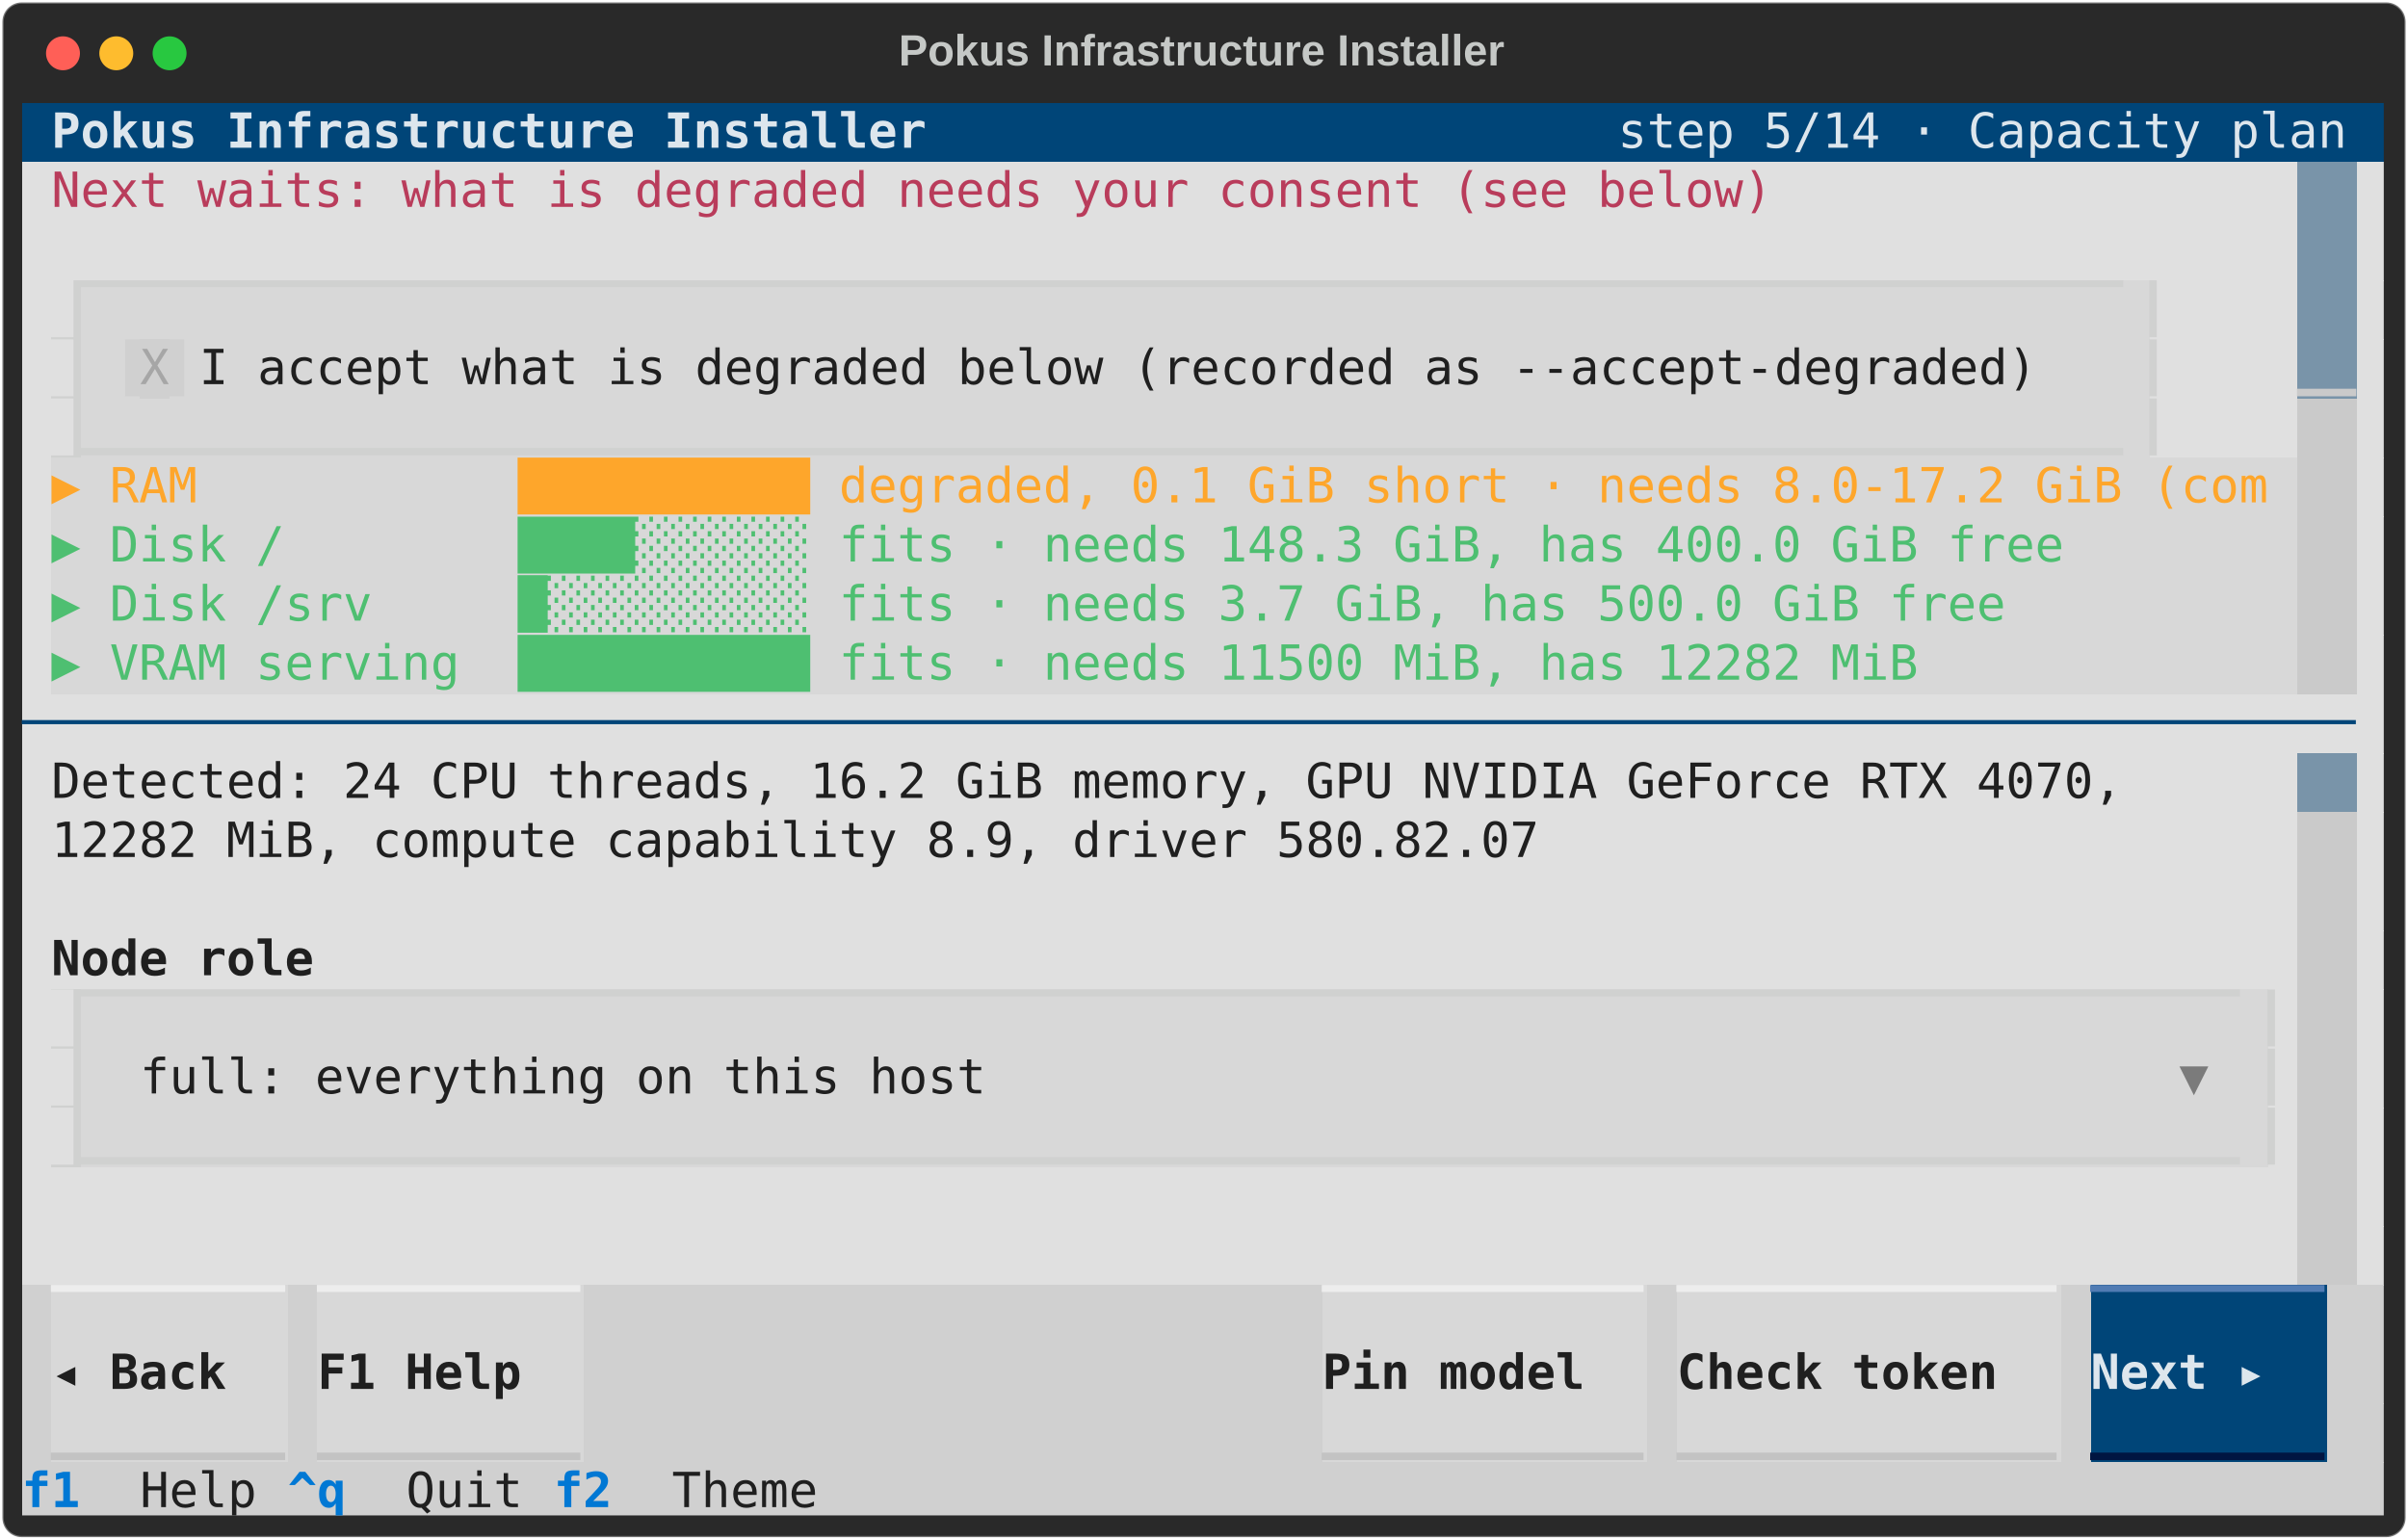
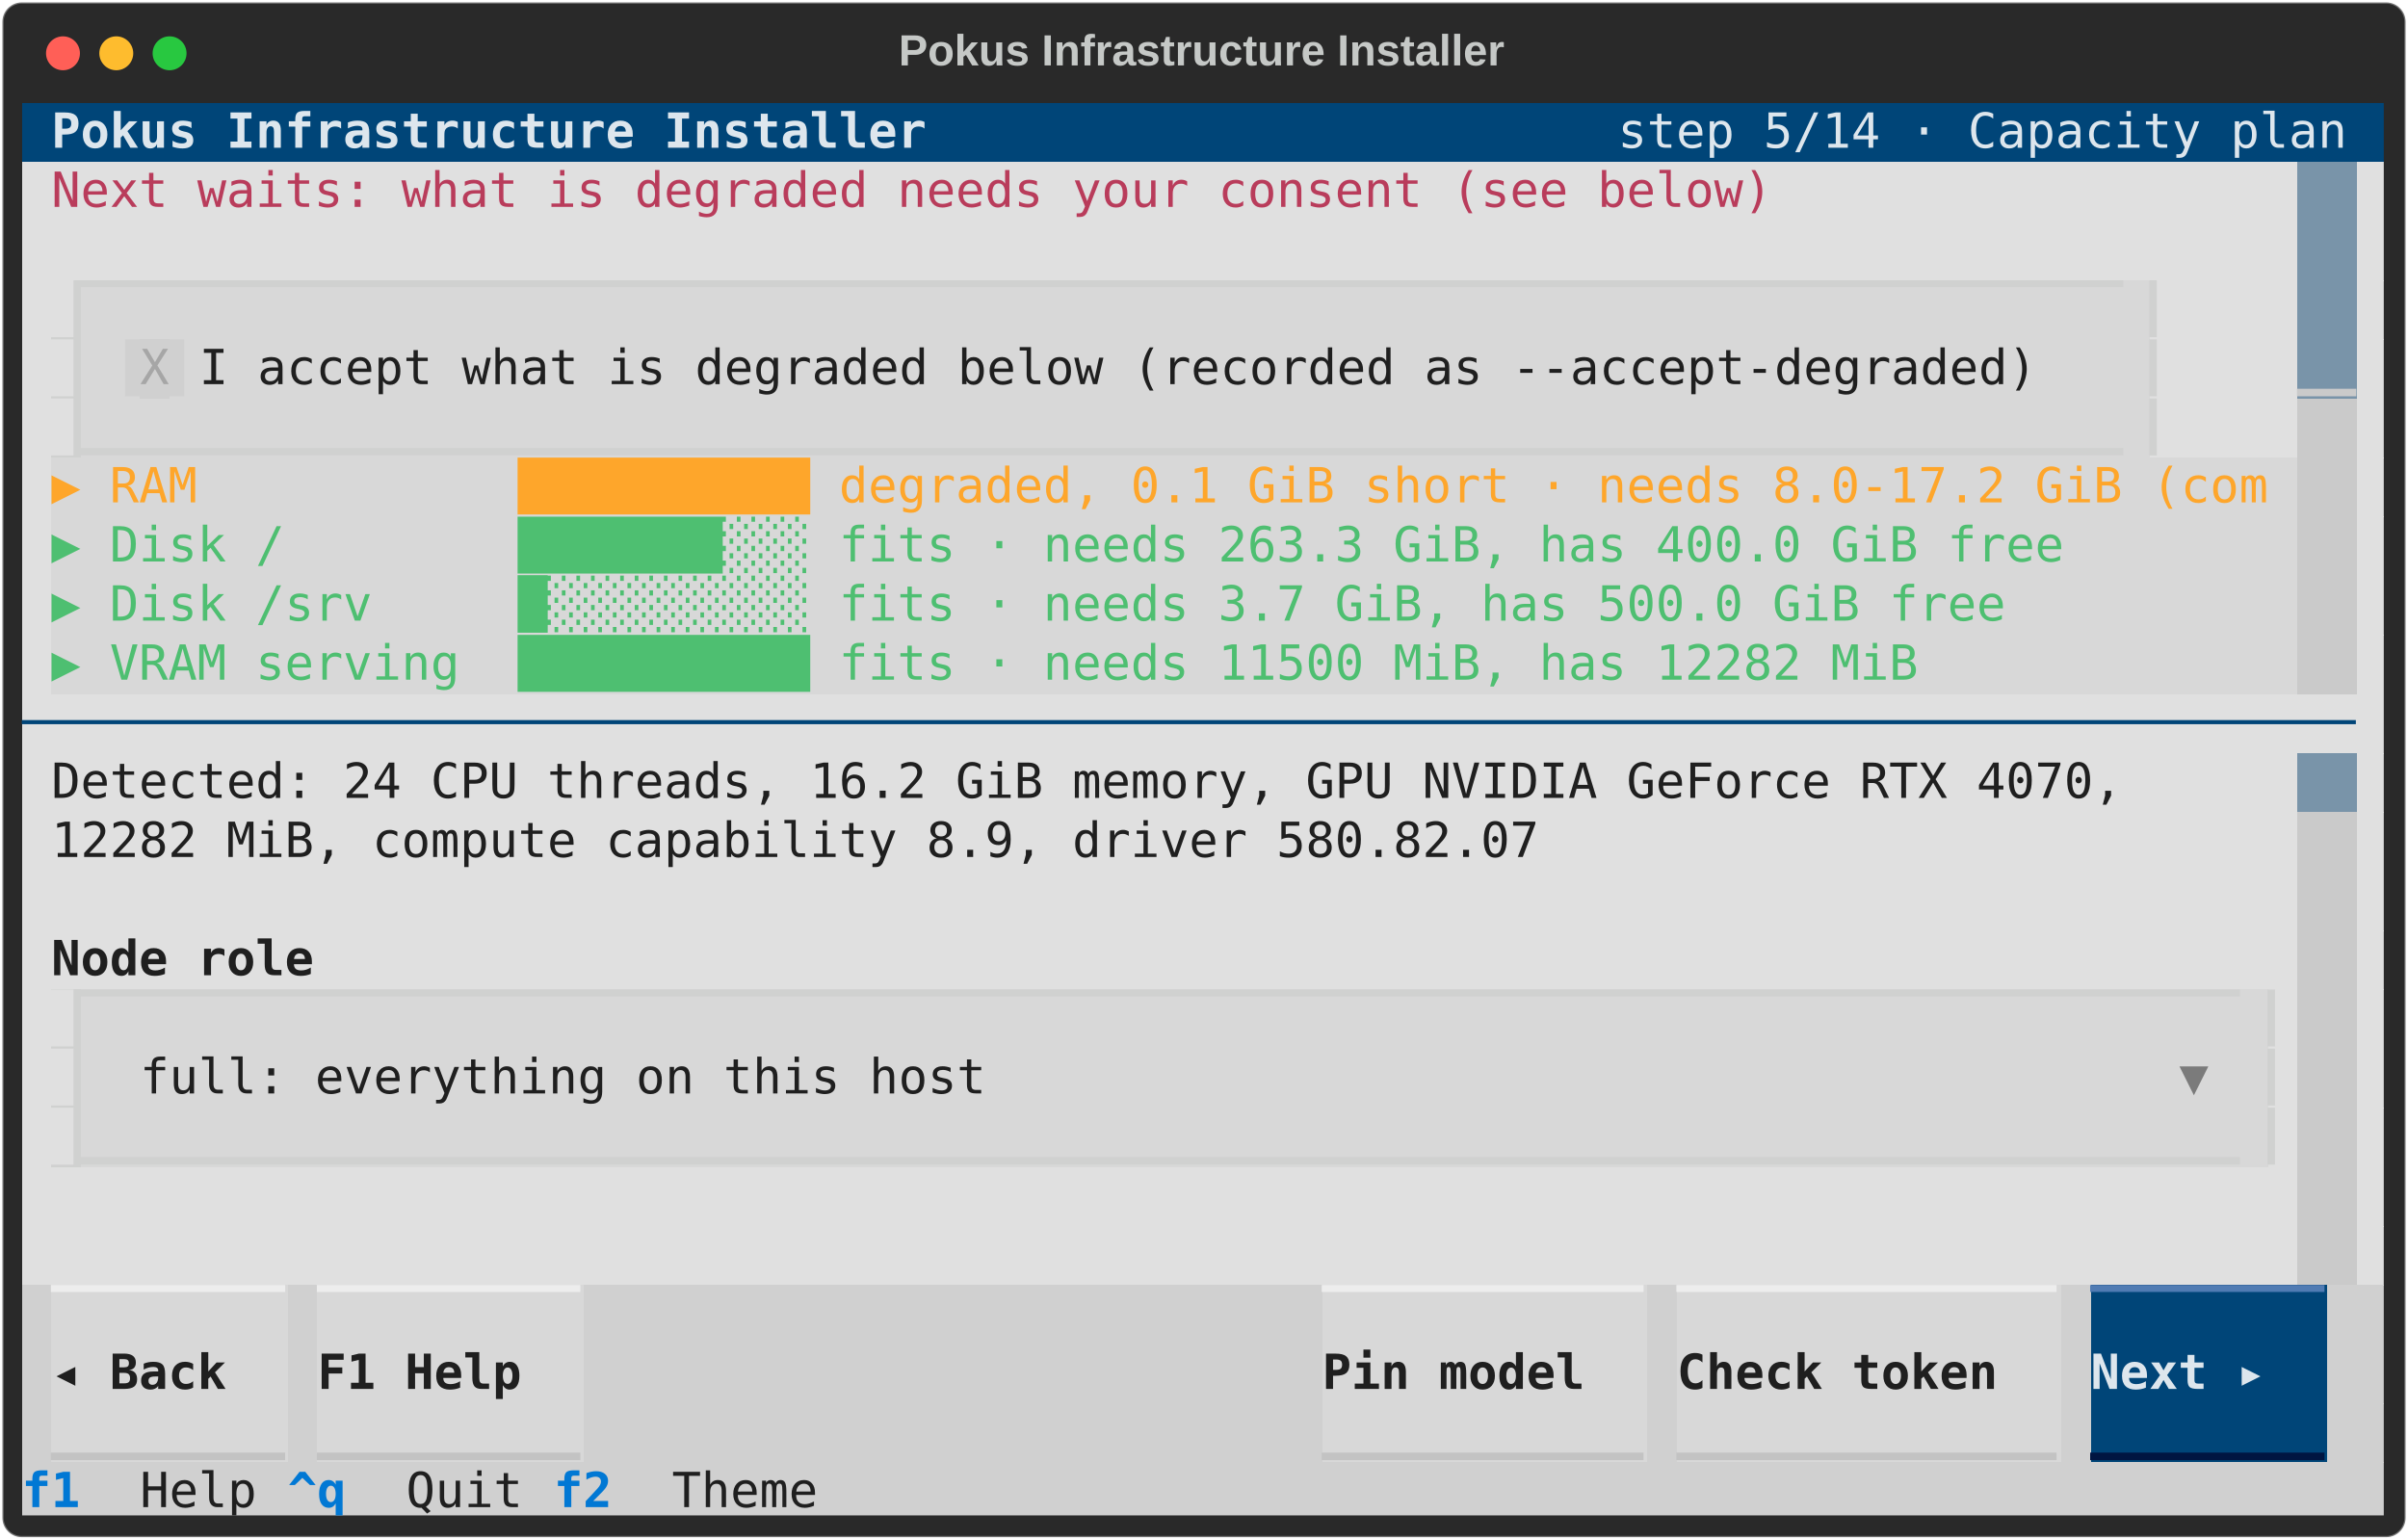
<svg xmlns="http://www.w3.org/2000/svg" class="rich-terminal" viewBox="0 0 994 635.6">
  <style>

    @font-face {
        font-family: "Fira Code";
        src: local("FiraCode-Regular"),
                url("https://cdnjs.cloudflare.com/ajax/libs/firacode/6.2.0/woff2/FiraCode-Regular.woff2") format("woff2"),
                url("https://cdnjs.cloudflare.com/ajax/libs/firacode/6.2.0/woff/FiraCode-Regular.woff") format("woff");
        font-style: normal;
        font-weight: 400;
    }
    @font-face {
        font-family: "Fira Code";
        src: local("FiraCode-Bold"),
                url("https://cdnjs.cloudflare.com/ajax/libs/firacode/6.2.0/woff2/FiraCode-Bold.woff2") format("woff2"),
                url("https://cdnjs.cloudflare.com/ajax/libs/firacode/6.2.0/woff/FiraCode-Bold.woff") format("woff");
        font-style: bold;
        font-weight: 700;
    }

    .terminal-matrix {
        font-family: Fira Code, monospace;
        font-size: 20px;
        line-height: 24.4px;
        font-variant-east-asian: full-width;
    }

    .terminal-title {
        font-size: 18px;
        font-weight: bold;
        font-family: arial;
    }

    .terminal-r1 { fill: #c5c8c6 }
.terminal-r2 { fill: #dde6ed;font-weight: bold }
.terminal-r3 { fill: #dde6ed }
.terminal-r4 { fill: #b93c5b }
.terminal-r5 { fill: #e0e0e0 }
.terminal-r6 { fill: #d0d1d0 }
.terminal-r7 { fill: #d0d0d0 }
.terminal-r8 { fill: #a6a6a6 }
.terminal-r9 { fill: #1f1f1f }
.terminal-r10 { fill: #cacaca }
.terminal-r11 { fill: #fea62b }
.terminal-r12 { fill: #4ebf71 }
.terminal-r13 { fill: #004578 }
.terminal-r14 { fill: #1f1f1f;font-weight: bold }
.terminal-r15 { fill: #7b7b7b }
.terminal-r16 { fill: #ededed }
.terminal-r17 { fill: #507bb3 }
.terminal-r18 { fill: #c3c3c3 }
.terminal-r19 { fill: #001541 }
.terminal-r20 { fill: #0178d4;font-weight: bold }
    </style>
  <defs>
    <clipPath id="terminal-clip-terminal">
      <rect x="0" y="0" width="975.0" height="584.6" />
    </clipPath>
    <clipPath id="terminal-line-0">
      <rect x="0" y="1.5" width="976" height="24.65" />
    </clipPath>
    <clipPath id="terminal-line-1">
      <rect x="0" y="25.9" width="976" height="24.65" />
    </clipPath>
    <clipPath id="terminal-line-2">
      <rect x="0" y="50.3" width="976" height="24.65" />
    </clipPath>
    <clipPath id="terminal-line-3">
      <rect x="0" y="74.7" width="976" height="24.65" />
    </clipPath>
    <clipPath id="terminal-line-4">
      <rect x="0" y="99.1" width="976" height="24.65" />
    </clipPath>
    <clipPath id="terminal-line-5">
      <rect x="0" y="123.5" width="976" height="24.65" />
    </clipPath>
    <clipPath id="terminal-line-6">
      <rect x="0" y="147.9" width="976" height="24.65" />
    </clipPath>
    <clipPath id="terminal-line-7">
      <rect x="0" y="172.3" width="976" height="24.65" />
    </clipPath>
    <clipPath id="terminal-line-8">
      <rect x="0" y="196.7" width="976" height="24.65" />
    </clipPath>
    <clipPath id="terminal-line-9">
      <rect x="0" y="221.1" width="976" height="24.65" />
    </clipPath>
    <clipPath id="terminal-line-10">
      <rect x="0" y="245.5" width="976" height="24.65" />
    </clipPath>
    <clipPath id="terminal-line-11">
      <rect x="0" y="269.9" width="976" height="24.65" />
    </clipPath>
    <clipPath id="terminal-line-12">
      <rect x="0" y="294.3" width="976" height="24.65" />
    </clipPath>
    <clipPath id="terminal-line-13">
      <rect x="0" y="318.7" width="976" height="24.65" />
    </clipPath>
    <clipPath id="terminal-line-14">
      <rect x="0" y="343.1" width="976" height="24.65" />
    </clipPath>
    <clipPath id="terminal-line-15">
      <rect x="0" y="367.5" width="976" height="24.65" />
    </clipPath>
    <clipPath id="terminal-line-16">
      <rect x="0" y="391.9" width="976" height="24.65" />
    </clipPath>
    <clipPath id="terminal-line-17">
      <rect x="0" y="416.3" width="976" height="24.65" />
    </clipPath>
    <clipPath id="terminal-line-18">
      <rect x="0" y="440.7" width="976" height="24.65" />
    </clipPath>
    <clipPath id="terminal-line-19">
      <rect x="0" y="465.1" width="976" height="24.65" />
    </clipPath>
    <clipPath id="terminal-line-20">
      <rect x="0" y="489.5" width="976" height="24.65" />
    </clipPath>
    <clipPath id="terminal-line-21">
      <rect x="0" y="513.9" width="976" height="24.65" />
    </clipPath>
    <clipPath id="terminal-line-22">
      <rect x="0" y="538.3" width="976" height="24.65" />
    </clipPath>
  </defs>
  <rect fill="#292929" stroke="rgba(255,255,255,0.35)" stroke-width="1" x="1" y="1" width="992" height="633.6" rx="8" />
  <text class="terminal-title" fill="#c5c8c6" text-anchor="middle" x="496" y="27">Pokus Infrastructure Installer</text>
  <g transform="translate(26,22)">
    <circle cx="0" cy="0" r="7" fill="#ff5f57" />
    <circle cx="22" cy="0" r="7" fill="#febc2e" />
    <circle cx="44" cy="0" r="7" fill="#28c840" />
  </g>
  <g transform="translate(9, 41)" clip-path="url(#terminal-clip-terminal)">
    <rect fill="#004578" x="0" y="1.5" width="12.2" height="24.65" shape-rendering="crispEdges" />
    <rect fill="#004578" x="12.2" y="1.5" width="366" height="24.65" shape-rendering="crispEdges" />
    <rect fill="#004578" x="378.2" y="1.5" width="280.6" height="24.65" shape-rendering="crispEdges" />
    <rect fill="#004578" x="658.8" y="1.5" width="305" height="24.65" shape-rendering="crispEdges" />
    <rect fill="#004578" x="963.8" y="1.5" width="12.2" height="24.65" shape-rendering="crispEdges" />
    <rect fill="#e0e0e0" x="0" y="25.9" width="12.2" height="24.65" shape-rendering="crispEdges" />
    <rect fill="#e0e0e0" x="12.2" y="25.9" width="719.8" height="24.65" shape-rendering="crispEdges" />
    <rect fill="#e0e0e0" x="732" y="25.9" width="207.4" height="24.65" shape-rendering="crispEdges" />
    <rect fill="#7994a9" x="939.4" y="25.9" width="24.4" height="24.65" shape-rendering="crispEdges" />
    <rect fill="#e0e0e0" x="963.8" y="25.9" width="12.2" height="24.65" shape-rendering="crispEdges" />
    <rect fill="#e0e0e0" x="0" y="50.3" width="939.4" height="24.65" shape-rendering="crispEdges" />
    <rect fill="#7994a9" x="939.4" y="50.3" width="24.4" height="24.65" shape-rendering="crispEdges" />
    <rect fill="#e0e0e0" x="963.8" y="50.3" width="12.2" height="24.65" shape-rendering="crispEdges" />
    <rect fill="#e0e0e0" x="0" y="74.7" width="12.2" height="24.65" shape-rendering="crispEdges" />
    <rect fill="#d0d1d0" x="12.2" y="74.7" width="12.2" height="24.65" shape-rendering="crispEdges" />
    <rect fill="#d8d8d8" x="24.4" y="74.7" width="854" height="24.65" shape-rendering="crispEdges" />
    <rect fill="#e0e0e0" x="878.4" y="74.7" width="12.2" height="24.65" shape-rendering="crispEdges" />
    <rect fill="#e0e0e0" x="890.6" y="74.7" width="48.8" height="24.65" shape-rendering="crispEdges" />
    <rect fill="#7994a9" x="939.4" y="74.7" width="24.4" height="24.65" shape-rendering="crispEdges" />
    <rect fill="#e0e0e0" x="963.8" y="74.7" width="12.2" height="24.65" shape-rendering="crispEdges" />
    <rect fill="#e0e0e0" x="0" y="99.1" width="12.2" height="24.65" shape-rendering="crispEdges" />
    <rect fill="#d0d1d0" x="12.2" y="99.1" width="12.2" height="24.65" shape-rendering="crispEdges" />
    <rect fill="#d8d8d8" x="24.4" y="99.1" width="12.2" height="24.65" shape-rendering="crispEdges" />
    <rect fill="#d8d8d8" x="36.6" y="99.1" width="12.2" height="24.65" shape-rendering="crispEdges" />
    <rect fill="#d0d0d0" x="48.8" y="99.1" width="12.2" height="24.65" shape-rendering="crispEdges" />
    <rect fill="#d8d8d8" x="61" y="99.1" width="12.2" height="24.65" shape-rendering="crispEdges" />
    <rect fill="#d8d8d8" x="73.2" y="99.1" width="793" height="24.65" shape-rendering="crispEdges" />
    <rect fill="#d8d8d8" x="866.2" y="99.1" width="12.2" height="24.65" shape-rendering="crispEdges" />
    <rect fill="#e0e0e0" x="878.4" y="99.1" width="12.2" height="24.65" shape-rendering="crispEdges" />
    <rect fill="#e0e0e0" x="890.6" y="99.1" width="48.8" height="24.65" shape-rendering="crispEdges" />
    <rect fill="#7994a9" x="939.4" y="99.1" width="24.4" height="24.65" shape-rendering="crispEdges" />
    <rect fill="#e0e0e0" x="963.8" y="99.1" width="12.2" height="24.65" shape-rendering="crispEdges" />
    <rect fill="#e0e0e0" x="0" y="123.5" width="12.2" height="24.65" shape-rendering="crispEdges" />
    <rect fill="#d0d1d0" x="12.2" y="123.5" width="12.2" height="24.65" shape-rendering="crispEdges" />
    <rect fill="#d8d8d8" x="24.4" y="123.5" width="854" height="24.65" shape-rendering="crispEdges" />
    <rect fill="#e0e0e0" x="878.4" y="123.5" width="12.2" height="24.65" shape-rendering="crispEdges" />
    <rect fill="#e0e0e0" x="890.6" y="123.5" width="48.8" height="24.65" shape-rendering="crispEdges" />
    <rect fill="#cacaca" x="939.4" y="123.5" width="24.4" height="24.65" shape-rendering="crispEdges" />
    <rect fill="#e0e0e0" x="963.8" y="123.5" width="12.2" height="24.65" shape-rendering="crispEdges" />
    <rect fill="#e0e0e0" x="0" y="147.9" width="12.2" height="24.65" shape-rendering="crispEdges" />
    <rect fill="#d8d8d8" x="12.2" y="147.9" width="927.2" height="24.65" shape-rendering="crispEdges" />
    <rect fill="#cacaca" x="939.4" y="147.9" width="24.4" height="24.65" shape-rendering="crispEdges" />
    <rect fill="#e0e0e0" x="963.8" y="147.9" width="12.2" height="24.65" shape-rendering="crispEdges" />
    <rect fill="#e0e0e0" x="0" y="172.3" width="12.2" height="24.65" shape-rendering="crispEdges" />
    <rect fill="#d8d8d8" x="12.2" y="172.3" width="841.8" height="24.65" shape-rendering="crispEdges" />
    <rect fill="#d8d8d8" x="854" y="172.3" width="85.4" height="24.65" shape-rendering="crispEdges" />
    <rect fill="#cacaca" x="939.4" y="172.3" width="24.4" height="24.65" shape-rendering="crispEdges" />
    <rect fill="#e0e0e0" x="963.8" y="172.3" width="12.2" height="24.65" shape-rendering="crispEdges" />
    <rect fill="#e0e0e0" x="0" y="196.7" width="12.2" height="24.65" shape-rendering="crispEdges" />
    <rect fill="#d8d8d8" x="12.2" y="196.7" width="817.4" height="24.65" shape-rendering="crispEdges" />
    <rect fill="#d8d8d8" x="829.6" y="196.7" width="109.8" height="24.65" shape-rendering="crispEdges" />
    <rect fill="#cacaca" x="939.4" y="196.7" width="24.4" height="24.65" shape-rendering="crispEdges" />
    <rect fill="#e0e0e0" x="963.8" y="196.7" width="12.2" height="24.65" shape-rendering="crispEdges" />
    <rect fill="#e0e0e0" x="0" y="221.1" width="12.2" height="24.65" shape-rendering="crispEdges" />
    <rect fill="#d8d8d8" x="12.2" y="221.1" width="780.8" height="24.65" shape-rendering="crispEdges" />
    <rect fill="#d8d8d8" x="793" y="221.1" width="146.4" height="24.65" shape-rendering="crispEdges" />
    <rect fill="#cacaca" x="939.4" y="221.1" width="24.4" height="24.65" shape-rendering="crispEdges" />
    <rect fill="#e0e0e0" x="963.8" y="221.1" width="12.2" height="24.65" shape-rendering="crispEdges" />
    <rect fill="#e0e0e0" x="0" y="245.5" width="976" height="24.65" shape-rendering="crispEdges" />
    <rect fill="#e0e0e0" x="0" y="269.9" width="12.2" height="24.65" shape-rendering="crispEdges" />
    <rect fill="#e0e0e0" x="12.2" y="269.9" width="866.2" height="24.65" shape-rendering="crispEdges" />
    <rect fill="#e0e0e0" x="878.4" y="269.9" width="61" height="24.65" shape-rendering="crispEdges" />
    <rect fill="#7994a9" x="939.4" y="269.9" width="24.4" height="24.65" shape-rendering="crispEdges" />
    <rect fill="#e0e0e0" x="963.8" y="269.9" width="12.2" height="24.65" shape-rendering="crispEdges" />
    <rect fill="#e0e0e0" x="0" y="294.3" width="12.2" height="24.65" shape-rendering="crispEdges" />
    <rect fill="#e0e0e0" x="12.2" y="294.3" width="622.2" height="24.65" shape-rendering="crispEdges" />
    <rect fill="#e0e0e0" x="634.4" y="294.3" width="305" height="24.65" shape-rendering="crispEdges" />
    <rect fill="#cacaca" x="939.4" y="294.3" width="24.4" height="24.65" shape-rendering="crispEdges" />
    <rect fill="#e0e0e0" x="963.8" y="294.3" width="12.2" height="24.65" shape-rendering="crispEdges" />
    <rect fill="#e0e0e0" x="0" y="318.7" width="939.4" height="24.65" shape-rendering="crispEdges" />
    <rect fill="#cacaca" x="939.4" y="318.7" width="24.4" height="24.65" shape-rendering="crispEdges" />
    <rect fill="#e0e0e0" x="963.8" y="318.7" width="12.2" height="24.65" shape-rendering="crispEdges" />
    <rect fill="#e0e0e0" x="0" y="343.1" width="12.2" height="24.65" shape-rendering="crispEdges" />
    <rect fill="#e0e0e0" x="12.2" y="343.1" width="109.8" height="24.65" shape-rendering="crispEdges" />
    <rect fill="#e0e0e0" x="122" y="343.1" width="817.4" height="24.65" shape-rendering="crispEdges" />
    <rect fill="#cacaca" x="939.4" y="343.1" width="24.4" height="24.65" shape-rendering="crispEdges" />
    <rect fill="#e0e0e0" x="963.8" y="343.1" width="12.2" height="24.65" shape-rendering="crispEdges" />
    <rect fill="#e0e0e0" x="0" y="367.5" width="12.2" height="24.65" shape-rendering="crispEdges" />
    <rect fill="#d0d1d0" x="12.2" y="367.5" width="12.2" height="24.65" shape-rendering="crispEdges" />
    <rect fill="#d8d8d8" x="24.4" y="367.5" width="902.8" height="24.65" shape-rendering="crispEdges" />
    <rect fill="#e0e0e0" x="927.2" y="367.5" width="12.2" height="24.65" shape-rendering="crispEdges" />
    <rect fill="#cacaca" x="939.4" y="367.5" width="24.4" height="24.65" shape-rendering="crispEdges" />
    <rect fill="#e0e0e0" x="963.8" y="367.5" width="12.2" height="24.65" shape-rendering="crispEdges" />
    <rect fill="#e0e0e0" x="0" y="391.9" width="12.2" height="24.65" shape-rendering="crispEdges" />
    <rect fill="#d0d1d0" x="12.2" y="391.9" width="12.2" height="24.65" shape-rendering="crispEdges" />
    <rect fill="#d8d8d8" x="24.4" y="391.9" width="24.4" height="24.65" shape-rendering="crispEdges" />
    <rect fill="#d8d8d8" x="48.8" y="391.9" width="353.8" height="24.65" shape-rendering="crispEdges" />
    <rect fill="#d8d8d8" x="402.6" y="391.9" width="488" height="24.65" shape-rendering="crispEdges" />
    <rect fill="#d8d8d8" x="890.6" y="391.9" width="12.2" height="24.65" shape-rendering="crispEdges" />
    <rect fill="#d8d8d8" x="902.8" y="391.9" width="24.4" height="24.65" shape-rendering="crispEdges" />
    <rect fill="#e0e0e0" x="927.2" y="391.9" width="12.2" height="24.65" shape-rendering="crispEdges" />
    <rect fill="#cacaca" x="939.4" y="391.9" width="24.4" height="24.65" shape-rendering="crispEdges" />
    <rect fill="#e0e0e0" x="963.8" y="391.9" width="12.2" height="24.65" shape-rendering="crispEdges" />
    <rect fill="#e0e0e0" x="0" y="416.3" width="12.2" height="24.65" shape-rendering="crispEdges" />
    <rect fill="#d0d1d0" x="12.2" y="416.3" width="12.2" height="24.65" shape-rendering="crispEdges" />
    <rect fill="#d8d8d8" x="24.4" y="416.3" width="902.8" height="24.65" shape-rendering="crispEdges" />
    <rect fill="#e0e0e0" x="927.2" y="416.3" width="12.2" height="24.65" shape-rendering="crispEdges" />
    <rect fill="#cacaca" x="939.4" y="416.3" width="24.4" height="24.65" shape-rendering="crispEdges" />
    <rect fill="#e0e0e0" x="963.8" y="416.3" width="12.2" height="24.65" shape-rendering="crispEdges" />
    <rect fill="#e0e0e0" x="0" y="440.7" width="12.2" height="24.65" shape-rendering="crispEdges" />
    <rect fill="#e0e0e0" x="12.2" y="440.7" width="0" height="24.65" shape-rendering="crispEdges" />
    <rect fill="#e0e0e0" x="12.2" y="440.7" width="927.2" height="24.65" shape-rendering="crispEdges" />
    <rect fill="#cacaca" x="939.4" y="440.7" width="24.4" height="24.65" shape-rendering="crispEdges" />
    <rect fill="#e0e0e0" x="963.8" y="440.7" width="12.2" height="24.65" shape-rendering="crispEdges" />
    <rect fill="#e0e0e0" x="0" y="465.1" width="939.4" height="24.65" shape-rendering="crispEdges" />
    <rect fill="#cacaca" x="939.4" y="465.1" width="24.4" height="24.65" shape-rendering="crispEdges" />
    <rect fill="#e0e0e0" x="963.8" y="465.1" width="12.2" height="24.65" shape-rendering="crispEdges" />
    <rect fill="#d0d0d0" x="0" y="489.5" width="12.2" height="24.65" shape-rendering="crispEdges" />
    <rect fill="#d8d8d8" x="12.2" y="489.5" width="97.6" height="24.65" shape-rendering="crispEdges" />
    <rect fill="#d0d0d0" x="109.8" y="489.5" width="12.2" height="24.65" shape-rendering="crispEdges" />
    <rect fill="#d8d8d8" x="122" y="489.5" width="109.8" height="24.65" shape-rendering="crispEdges" />
    <rect fill="#d0d0d0" x="231.8" y="489.5" width="12.2" height="24.65" shape-rendering="crispEdges" />
    <rect fill="#d0d0d0" x="244" y="489.5" width="0" height="24.65" shape-rendering="crispEdges" />
    <rect fill="#d0d0d0" x="244" y="489.5" width="292.8" height="24.65" shape-rendering="crispEdges" />
    <rect fill="#d8d8d8" x="536.8" y="489.5" width="134.2" height="24.65" shape-rendering="crispEdges" />
    <rect fill="#d0d0d0" x="671" y="489.5" width="12.2" height="24.65" shape-rendering="crispEdges" />
    <rect fill="#d8d8d8" x="683.2" y="489.5" width="158.6" height="24.65" shape-rendering="crispEdges" />
    <rect fill="#d0d0d0" x="841.8" y="489.5" width="12.2" height="24.65" shape-rendering="crispEdges" />
    <rect fill="#004578" x="854" y="489.5" width="97.6" height="24.65" shape-rendering="crispEdges" />
    <rect fill="#d0d0d0" x="951.6" y="489.5" width="24.4" height="24.65" shape-rendering="crispEdges" />
    <rect fill="#d0d0d0" x="0" y="513.9" width="12.2" height="24.65" shape-rendering="crispEdges" />
    <rect fill="#d8d8d8" x="12.2" y="513.9" width="97.6" height="24.65" shape-rendering="crispEdges" />
    <rect fill="#d0d0d0" x="109.8" y="513.9" width="12.2" height="24.65" shape-rendering="crispEdges" />
    <rect fill="#d8d8d8" x="122" y="513.9" width="109.8" height="24.65" shape-rendering="crispEdges" />
    <rect fill="#d0d0d0" x="231.8" y="513.9" width="305" height="24.65" shape-rendering="crispEdges" />
    <rect fill="#d8d8d8" x="536.8" y="513.9" width="134.2" height="24.65" shape-rendering="crispEdges" />
    <rect fill="#d0d0d0" x="671" y="513.9" width="12.2" height="24.65" shape-rendering="crispEdges" />
    <rect fill="#d8d8d8" x="683.2" y="513.9" width="158.6" height="24.65" shape-rendering="crispEdges" />
    <rect fill="#d0d0d0" x="841.8" y="513.9" width="12.2" height="24.65" shape-rendering="crispEdges" />
    <rect fill="#004578" x="854" y="513.9" width="97.6" height="24.65" shape-rendering="crispEdges" />
    <rect fill="#d0d0d0" x="951.6" y="513.9" width="24.4" height="24.65" shape-rendering="crispEdges" />
    <rect fill="#d0d0d0" x="0" y="538.3" width="12.2" height="24.65" shape-rendering="crispEdges" />
    <rect fill="#d8d8d8" x="12.2" y="538.3" width="97.6" height="24.65" shape-rendering="crispEdges" />
    <rect fill="#d0d0d0" x="109.8" y="538.3" width="12.2" height="24.65" shape-rendering="crispEdges" />
    <rect fill="#d8d8d8" x="122" y="538.3" width="109.8" height="24.65" shape-rendering="crispEdges" />
    <rect fill="#d0d0d0" x="231.8" y="538.3" width="305" height="24.65" shape-rendering="crispEdges" />
    <rect fill="#d8d8d8" x="536.8" y="538.3" width="134.2" height="24.65" shape-rendering="crispEdges" />
    <rect fill="#d0d0d0" x="671" y="538.3" width="12.2" height="24.65" shape-rendering="crispEdges" />
    <rect fill="#d8d8d8" x="683.2" y="538.3" width="158.6" height="24.65" shape-rendering="crispEdges" />
    <rect fill="#d0d0d0" x="841.8" y="538.3" width="12.2" height="24.65" shape-rendering="crispEdges" />
    <rect fill="#004578" x="854" y="538.3" width="97.6" height="24.65" shape-rendering="crispEdges" />
    <rect fill="#d0d0d0" x="951.6" y="538.3" width="24.4" height="24.65" shape-rendering="crispEdges" />
    <rect fill="#d0d0d0" x="0" y="562.7" width="48.8" height="24.65" shape-rendering="crispEdges" />
    <rect fill="#d0d0d0" x="48.8" y="562.7" width="61" height="24.65" shape-rendering="crispEdges" />
    <rect fill="#d0d0d0" x="109.8" y="562.7" width="48.8" height="24.65" shape-rendering="crispEdges" />
    <rect fill="#d0d0d0" x="158.6" y="562.7" width="61" height="24.65" shape-rendering="crispEdges" />
    <rect fill="#d0d0d0" x="219.6" y="562.7" width="48.8" height="24.65" shape-rendering="crispEdges" />
    <rect fill="#d0d0d0" x="268.4" y="562.7" width="73.2" height="24.65" shape-rendering="crispEdges" />
    <rect fill="#d0d0d0" x="341.6" y="562.7" width="634.4" height="24.65" shape-rendering="crispEdges" />
    <g class="terminal-matrix">
      <text class="terminal-r2" x="12.2" y="20" textLength="366" clip-path="url(#terminal-line-0)">Pokus Infrastructure Installer</text>
      <text class="terminal-r3" x="658.8" y="20" textLength="305" clip-path="url(#terminal-line-0)">step 5/14 · Capacity plan</text>
      <text class="terminal-r1" x="976" y="20" textLength="12.2" clip-path="url(#terminal-line-0)">
</text>
      <text class="terminal-r4" x="12.2" y="44.4" textLength="719.8" clip-path="url(#terminal-line-1)">Next waits: what is degraded needs your consent (see below)</text>
      <text class="terminal-r1" x="976" y="44.4" textLength="12.2" clip-path="url(#terminal-line-1)">
</text>
      <text class="terminal-r1" x="976" y="68.8" textLength="12.2" clip-path="url(#terminal-line-2)">
</text>
      <text class="terminal-r5" x="12.2" y="93.2" textLength="12.2" clip-path="url(#terminal-line-3)">▊</text>
      <text class="terminal-r6" x="24.4" y="93.2" textLength="854" clip-path="url(#terminal-line-3)">▔▔▔▔▔▔▔▔▔▔▔▔▔▔▔▔▔▔▔▔▔▔▔▔▔▔▔▔▔▔▔▔▔▔▔▔▔▔▔▔▔▔▔▔▔▔▔▔▔▔▔▔▔▔▔▔▔▔▔▔▔▔▔▔▔▔▔▔▔▔</text>
      <text class="terminal-r6" x="878.4" y="93.2" textLength="12.2" clip-path="url(#terminal-line-3)">▎</text>
      <text class="terminal-r1" x="976" y="93.2" textLength="12.2" clip-path="url(#terminal-line-3)">
</text>
      <text class="terminal-r5" x="12.2" y="117.6" textLength="12.2" clip-path="url(#terminal-line-4)">▊</text>
      <text class="terminal-r7" x="36.6" y="117.6" textLength="12.2" clip-path="url(#terminal-line-4)">▐</text>
      <text class="terminal-r8" x="48.8" y="117.6" textLength="12.2" clip-path="url(#terminal-line-4)">X</text>
      <text class="terminal-r7" x="61" y="117.6" textLength="12.2" clip-path="url(#terminal-line-4)">▌</text>
      <text class="terminal-r9" x="73.2" y="117.6" textLength="793" clip-path="url(#terminal-line-4)"> I accept what is degraded below (recorded as --accept-degraded) </text>
      <text class="terminal-r6" x="878.4" y="117.6" textLength="12.2" clip-path="url(#terminal-line-4)">▎</text>
      <text class="terminal-r10" x="939.4" y="117.6" textLength="24.4" clip-path="url(#terminal-line-4)">▁▁</text>
      <text class="terminal-r1" x="976" y="117.6" textLength="12.2" clip-path="url(#terminal-line-4)">
</text>
      <text class="terminal-r5" x="12.2" y="142" textLength="12.2" clip-path="url(#terminal-line-5)">▊</text>
      <text class="terminal-r6" x="24.4" y="142" textLength="854" clip-path="url(#terminal-line-5)">▁▁▁▁▁▁▁▁▁▁▁▁▁▁▁▁▁▁▁▁▁▁▁▁▁▁▁▁▁▁▁▁▁▁▁▁▁▁▁▁▁▁▁▁▁▁▁▁▁▁▁▁▁▁▁▁▁▁▁▁▁▁▁▁▁▁▁▁▁▁</text>
      <text class="terminal-r6" x="878.4" y="142" textLength="12.2" clip-path="url(#terminal-line-5)">▎</text>
      <text class="terminal-r1" x="976" y="142" textLength="12.2" clip-path="url(#terminal-line-5)">
</text>
      <text class="terminal-r11" x="12.2" y="166.4" textLength="927.2" clip-path="url(#terminal-line-6)">▶ RAM           ██████████ degraded, 0.1 GiB short · needs 8.0-17.2 GiB (com</text>
      <text class="terminal-r1" x="976" y="166.4" textLength="12.2" clip-path="url(#terminal-line-6)">
</text>
-       <text class="terminal-r12" x="12.2" y="190.8" textLength="841.8" clip-path="url(#terminal-line-7)">▶ Disk /        ████░░░░░░ fits · needs 148.3 GiB, has 400.0 GiB free</text>
+       <text class="terminal-r12" x="12.2" y="190.8" textLength="841.8" clip-path="url(#terminal-line-7)">▶ Disk /        ███████░░░ fits · needs 263.3 GiB, has 400.0 GiB free</text>
      <text class="terminal-r1" x="976" y="190.8" textLength="12.2" clip-path="url(#terminal-line-7)">
</text>
      <text class="terminal-r12" x="12.2" y="215.2" textLength="817.4" clip-path="url(#terminal-line-8)">▶ Disk /srv     █░░░░░░░░░ fits · needs 3.7 GiB, has 500.0 GiB free</text>
      <text class="terminal-r1" x="976" y="215.2" textLength="12.2" clip-path="url(#terminal-line-8)">
</text>
      <text class="terminal-r12" x="12.2" y="239.6" textLength="780.8" clip-path="url(#terminal-line-9)">▶ VRAM serving  ██████████ fits · needs 11500 MiB, has 12282 MiB</text>
      <text class="terminal-r1" x="976" y="239.6" textLength="12.2" clip-path="url(#terminal-line-9)">
</text>
      <text class="terminal-r13" x="0" y="264" textLength="976" clip-path="url(#terminal-line-10)">────────────────────────────────────────────────────────────────────────────────</text>
      <text class="terminal-r1" x="976" y="264" textLength="12.2" clip-path="url(#terminal-line-10)">
</text>
      <text class="terminal-r9" x="12.2" y="288.4" textLength="866.2" clip-path="url(#terminal-line-11)">Detected: 24 CPU threads, 16.2 GiB memory, GPU NVIDIA GeForce RTX 4070,</text>
      <text class="terminal-r1" x="976" y="288.4" textLength="12.2" clip-path="url(#terminal-line-11)">
</text>
      <text class="terminal-r9" x="12.2" y="312.8" textLength="622.2" clip-path="url(#terminal-line-12)">12282 MiB, compute capability 8.9, driver 580.82.07</text>
      <text class="terminal-r1" x="976" y="312.8" textLength="12.2" clip-path="url(#terminal-line-12)">
</text>
      <text class="terminal-r1" x="976" y="337.2" textLength="12.2" clip-path="url(#terminal-line-13)">
</text>
      <text class="terminal-r14" x="12.2" y="361.6" textLength="109.8" clip-path="url(#terminal-line-14)">Node role</text>
      <text class="terminal-r1" x="976" y="361.6" textLength="12.2" clip-path="url(#terminal-line-14)">
</text>
      <text class="terminal-r5" x="12.2" y="386" textLength="12.2" clip-path="url(#terminal-line-15)">▊</text>
      <text class="terminal-r6" x="24.4" y="386" textLength="902.8" clip-path="url(#terminal-line-15)">▔▔▔▔▔▔▔▔▔▔▔▔▔▔▔▔▔▔▔▔▔▔▔▔▔▔▔▔▔▔▔▔▔▔▔▔▔▔▔▔▔▔▔▔▔▔▔▔▔▔▔▔▔▔▔▔▔▔▔▔▔▔▔▔▔▔▔▔▔▔▔▔▔▔</text>
      <text class="terminal-r6" x="927.2" y="386" textLength="12.2" clip-path="url(#terminal-line-15)">▎</text>
      <text class="terminal-r1" x="976" y="386" textLength="12.2" clip-path="url(#terminal-line-15)">
</text>
      <text class="terminal-r5" x="12.2" y="410.4" textLength="12.2" clip-path="url(#terminal-line-16)">▊</text>
      <text class="terminal-r9" x="48.8" y="410.4" textLength="353.8" clip-path="url(#terminal-line-16)">full: everything on this host</text>
      <text class="terminal-r15" x="890.6" y="410.4" textLength="12.2" clip-path="url(#terminal-line-16)">▼</text>
      <text class="terminal-r6" x="927.2" y="410.4" textLength="12.2" clip-path="url(#terminal-line-16)">▎</text>
      <text class="terminal-r1" x="976" y="410.4" textLength="12.2" clip-path="url(#terminal-line-16)">
</text>
      <text class="terminal-r5" x="12.2" y="434.8" textLength="12.2" clip-path="url(#terminal-line-17)">▊</text>
      <text class="terminal-r6" x="24.4" y="434.8" textLength="902.8" clip-path="url(#terminal-line-17)">▁▁▁▁▁▁▁▁▁▁▁▁▁▁▁▁▁▁▁▁▁▁▁▁▁▁▁▁▁▁▁▁▁▁▁▁▁▁▁▁▁▁▁▁▁▁▁▁▁▁▁▁▁▁▁▁▁▁▁▁▁▁▁▁▁▁▁▁▁▁▁▁▁▁</text>
      <text class="terminal-r6" x="927.2" y="434.8" textLength="12.2" clip-path="url(#terminal-line-17)">▎</text>
      <text class="terminal-r1" x="976" y="434.8" textLength="12.2" clip-path="url(#terminal-line-17)">
</text>
      <text class="terminal-r1" x="976" y="459.2" textLength="12.2" clip-path="url(#terminal-line-18)">
</text>
      <text class="terminal-r1" x="976" y="483.6" textLength="12.2" clip-path="url(#terminal-line-19)">
</text>
      <text class="terminal-r16" x="12.2" y="508" textLength="97.6" clip-path="url(#terminal-line-20)">▔▔▔▔▔▔▔▔</text>
      <text class="terminal-r16" x="122" y="508" textLength="109.8" clip-path="url(#terminal-line-20)">▔▔▔▔▔▔▔▔▔</text>
      <text class="terminal-r16" x="536.8" y="508" textLength="134.2" clip-path="url(#terminal-line-20)">▔▔▔▔▔▔▔▔▔▔▔</text>
      <text class="terminal-r16" x="683.2" y="508" textLength="158.6" clip-path="url(#terminal-line-20)">▔▔▔▔▔▔▔▔▔▔▔▔▔</text>
      <text class="terminal-r17" x="854" y="508" textLength="97.6" clip-path="url(#terminal-line-20)">▔▔▔▔▔▔▔▔</text>
      <text class="terminal-r1" x="976" y="508" textLength="12.2" clip-path="url(#terminal-line-20)">
</text>
      <text class="terminal-r14" x="12.2" y="532.4" textLength="97.6" clip-path="url(#terminal-line-21)"> ◂ Back </text>
      <text class="terminal-r14" x="122" y="532.4" textLength="109.8" clip-path="url(#terminal-line-21)"> F1 Help </text>
      <text class="terminal-r14" x="536.8" y="532.4" textLength="134.2" clip-path="url(#terminal-line-21)"> Pin model </text>
      <text class="terminal-r14" x="683.2" y="532.4" textLength="158.6" clip-path="url(#terminal-line-21)"> Check token </text>
      <text class="terminal-r2" x="854" y="532.4" textLength="97.6" clip-path="url(#terminal-line-21)"> Next ▸ </text>
      <text class="terminal-r1" x="976" y="532.4" textLength="12.2" clip-path="url(#terminal-line-21)">
</text>
      <text class="terminal-r18" x="12.2" y="556.8" textLength="97.6" clip-path="url(#terminal-line-22)">▁▁▁▁▁▁▁▁</text>
      <text class="terminal-r18" x="122" y="556.8" textLength="109.8" clip-path="url(#terminal-line-22)">▁▁▁▁▁▁▁▁▁</text>
      <text class="terminal-r18" x="536.8" y="556.8" textLength="134.2" clip-path="url(#terminal-line-22)">▁▁▁▁▁▁▁▁▁▁▁</text>
      <text class="terminal-r18" x="683.2" y="556.8" textLength="158.6" clip-path="url(#terminal-line-22)">▁▁▁▁▁▁▁▁▁▁▁▁▁</text>
      <text class="terminal-r19" x="854" y="556.8" textLength="97.6" clip-path="url(#terminal-line-22)">▁▁▁▁▁▁▁▁</text>
      <text class="terminal-r1" x="976" y="556.8" textLength="12.2" clip-path="url(#terminal-line-22)">
</text>
      <text class="terminal-r20" x="0" y="581.2" textLength="48.8" clip-path="url(#terminal-line-23)"> f1 </text>
      <text class="terminal-r9" x="48.8" y="581.2" textLength="61" clip-path="url(#terminal-line-23)">Help </text>
      <text class="terminal-r20" x="109.8" y="581.2" textLength="48.8" clip-path="url(#terminal-line-23)"> ^q </text>
      <text class="terminal-r9" x="158.6" y="581.2" textLength="61" clip-path="url(#terminal-line-23)">Quit </text>
      <text class="terminal-r20" x="219.6" y="581.2" textLength="48.8" clip-path="url(#terminal-line-23)"> f2 </text>
      <text class="terminal-r9" x="268.4" y="581.2" textLength="73.2" clip-path="url(#terminal-line-23)">Theme </text>
    </g>
  </g>
</svg>
